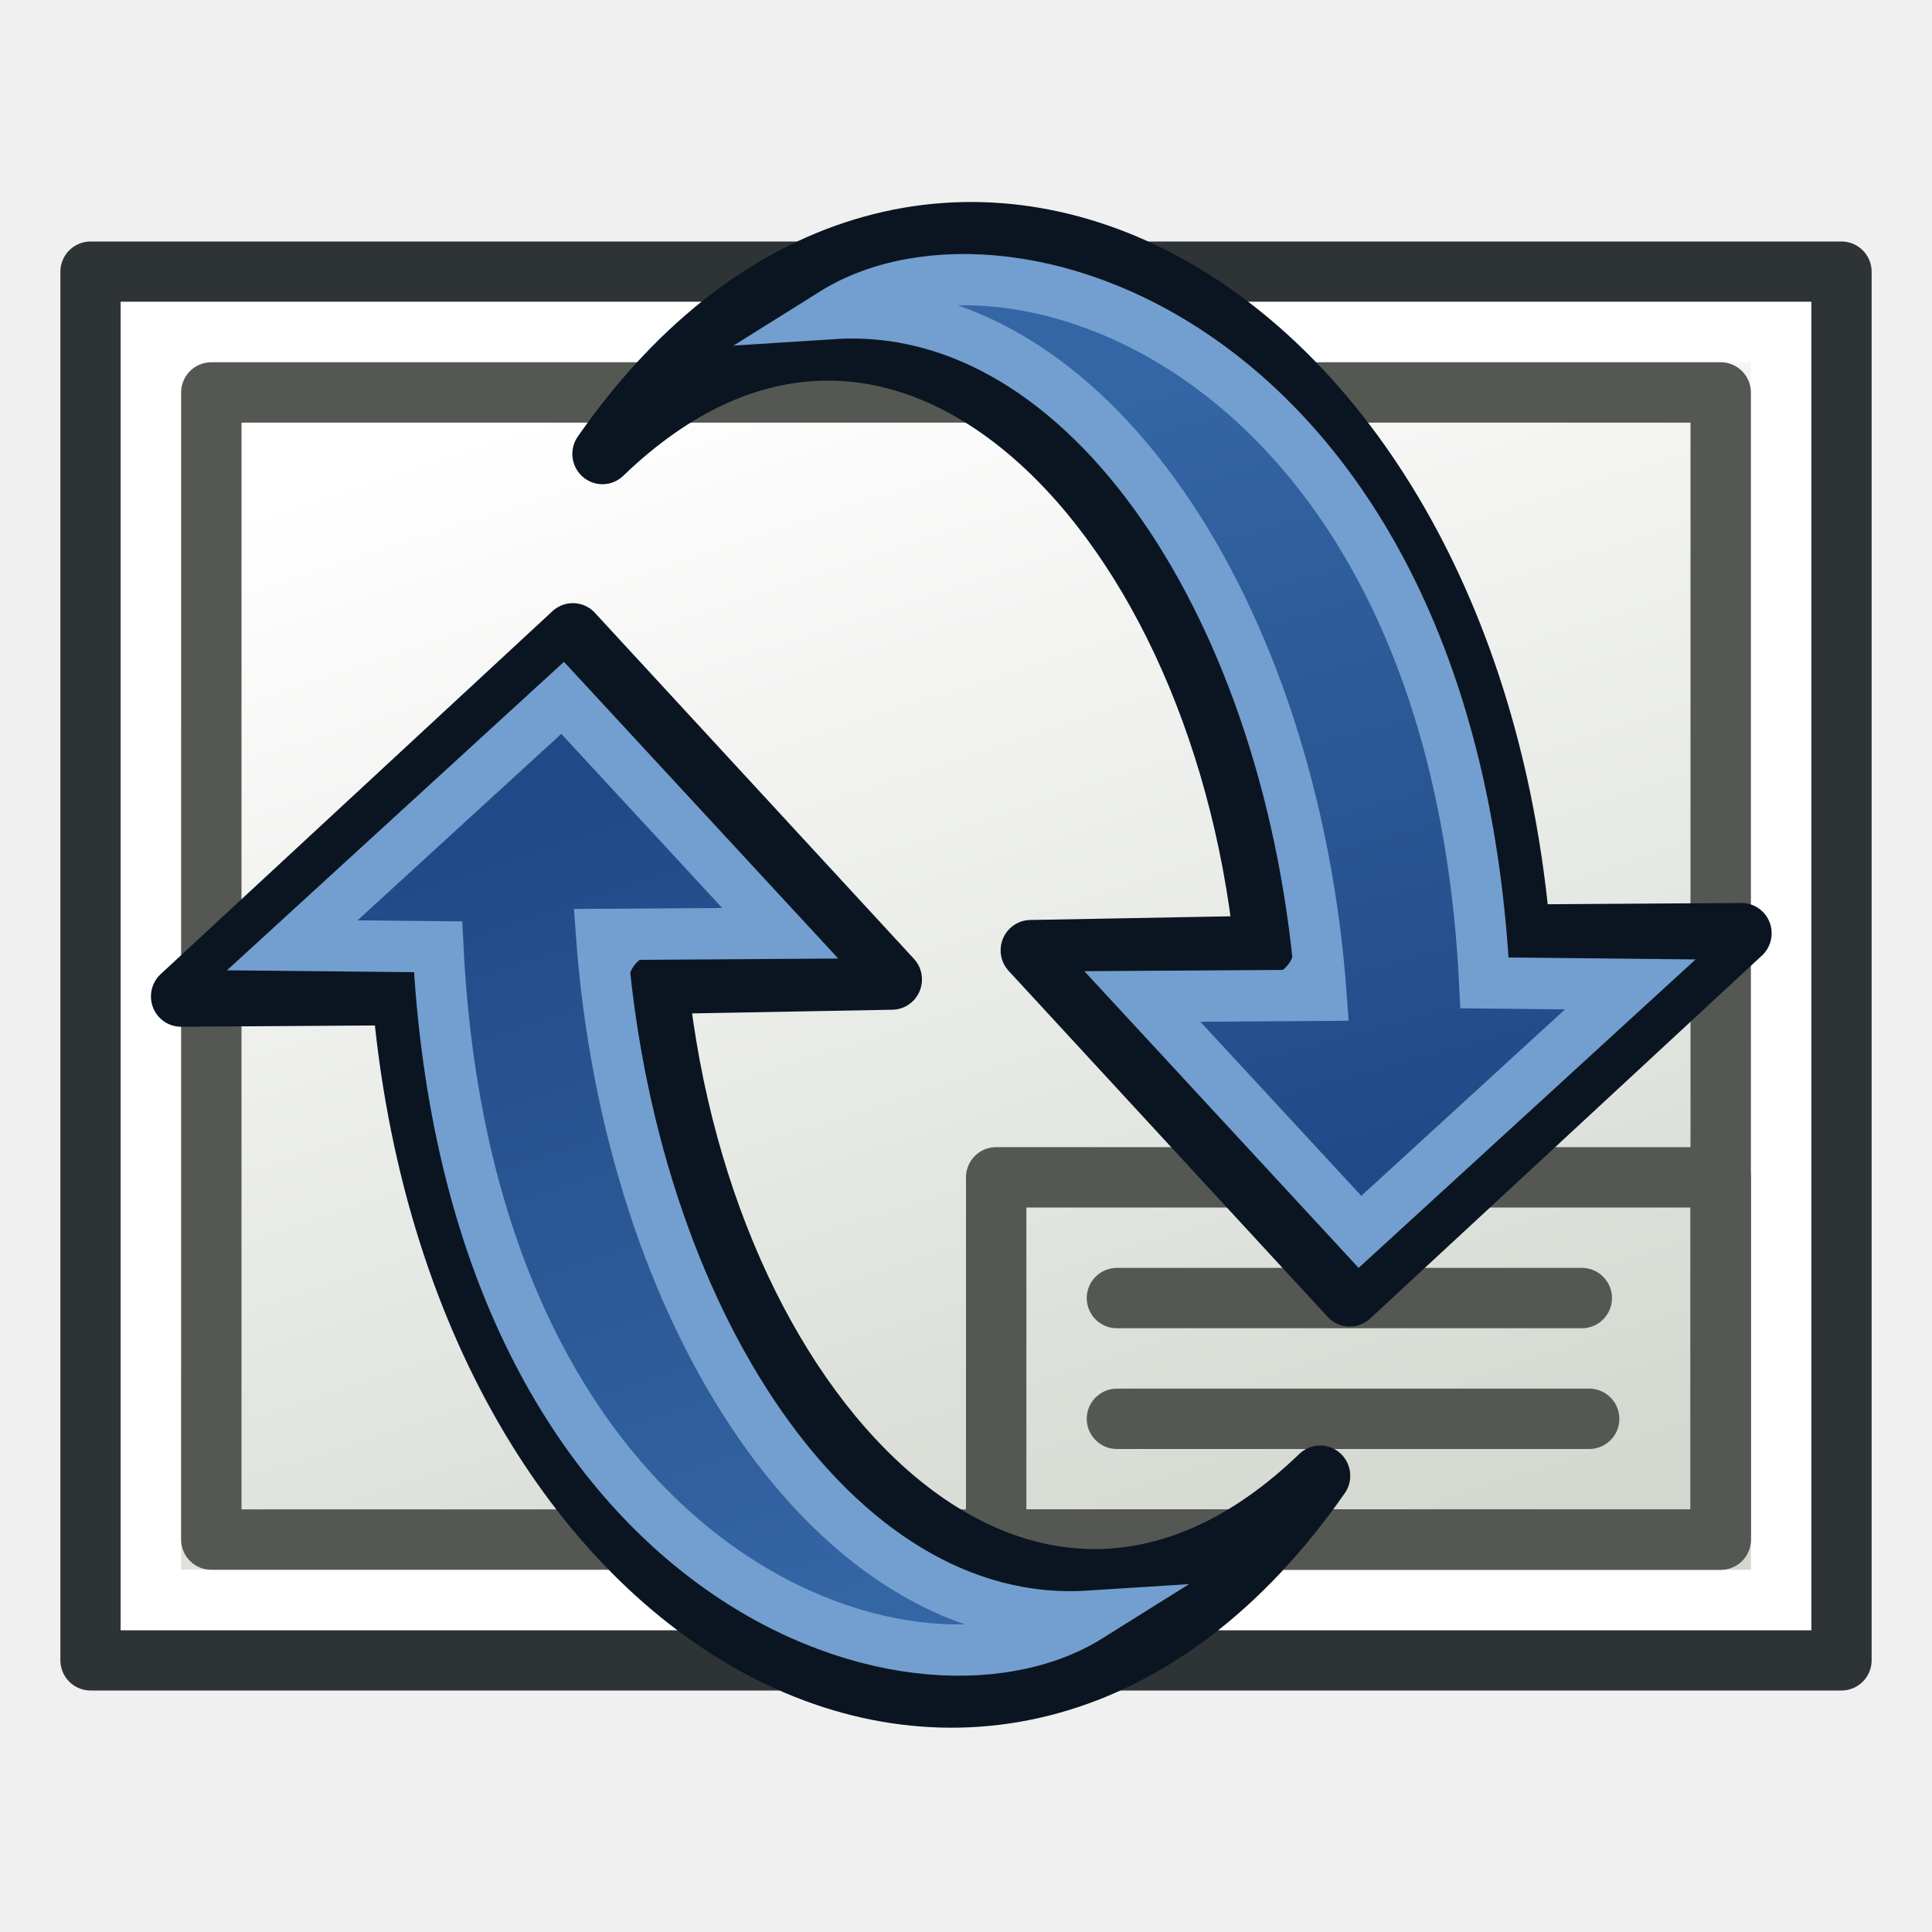
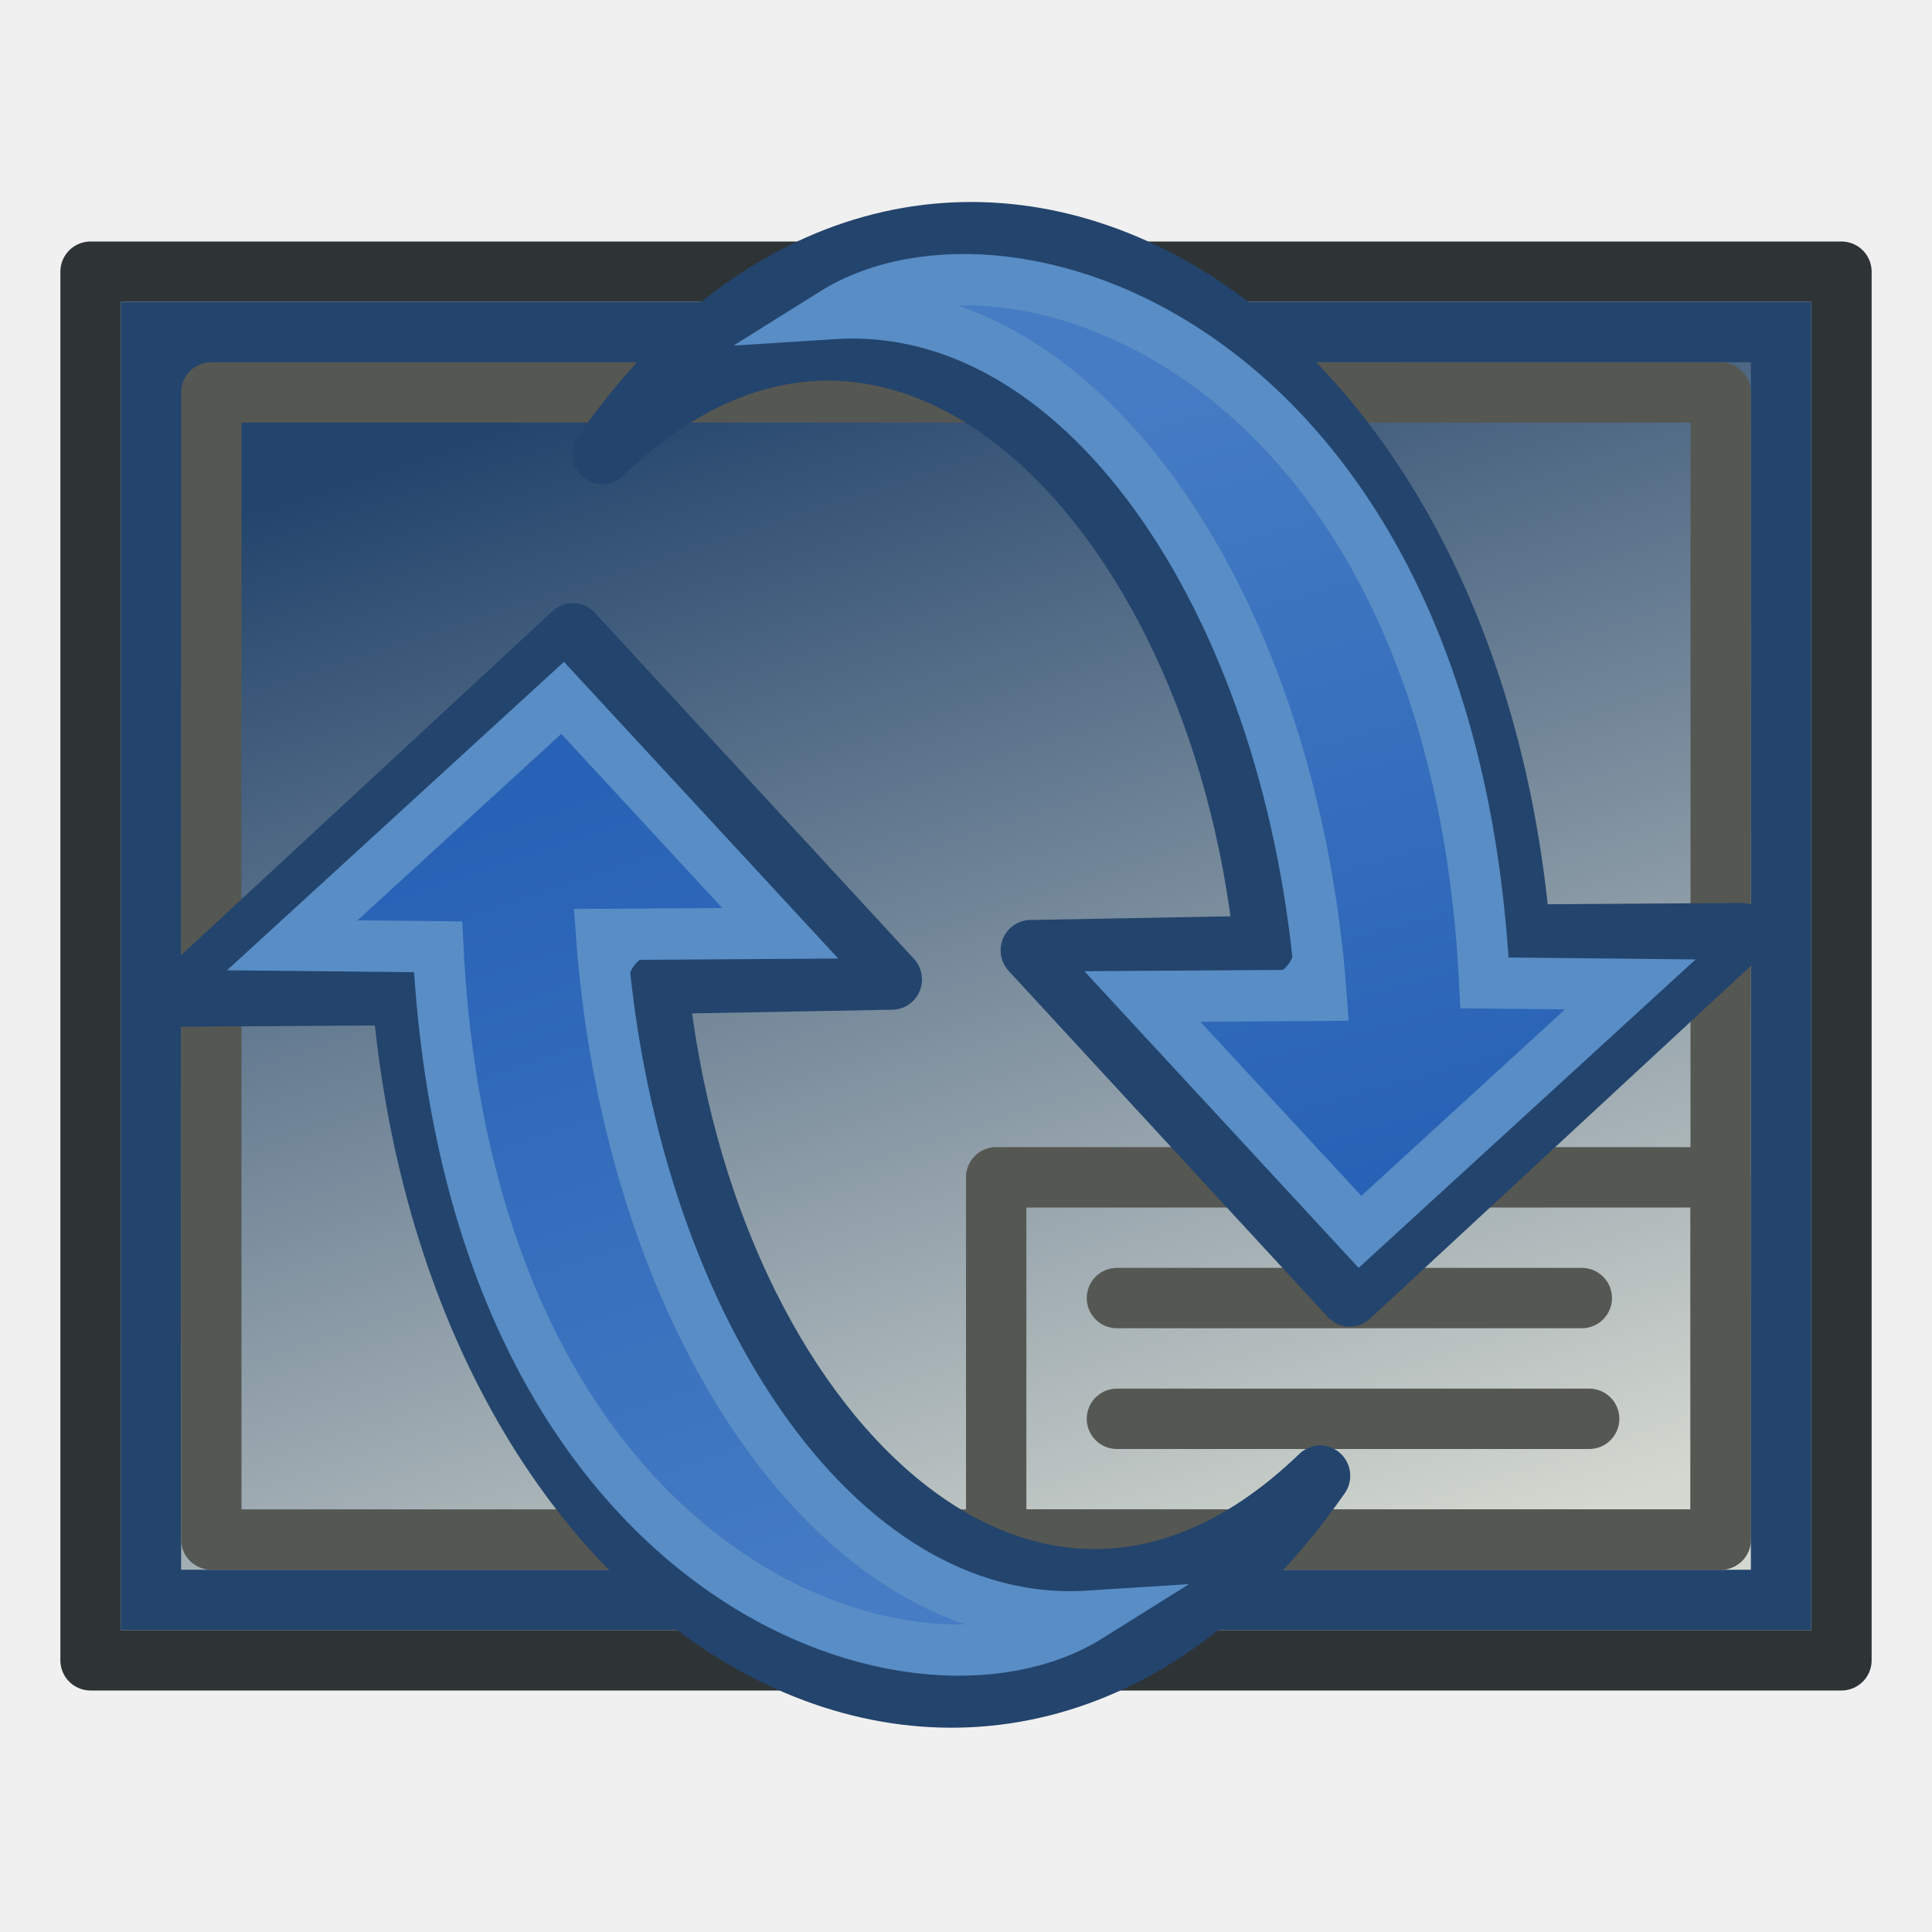
<svg xmlns="http://www.w3.org/2000/svg" xmlns:xlink="http://www.w3.org/1999/xlink" version="1.1" width="64" height="64" id="svg4024">
  <defs id="defs4026">
    <linearGradient id="linearGradient5">
-       <stop style="stop-color:#204a87;stop-opacity:1;" offset="0" id="stop5" />
-       <stop style="stop-color:#3465a4;stop-opacity:1;" offset="1" id="stop6" />
+       <stop style="stop-color:#2862b6;stop-opacity:1;" offset="0" id="stop5" />
+       <stop style="stop-color:#457cc4;stop-opacity:1;" offset="1" id="stop6" />
    </linearGradient>
    <linearGradient id="linearGradient3">
-       <stop style="stop-color:#204a87;stop-opacity:1;" offset="0" id="stop3" />
-       <stop style="stop-color:#3465a4;stop-opacity:1;" offset="1" id="stop4" />
+       <stop style="stop-color:#2862b6;stop-opacity:1;" offset="0" id="stop3" />
+       <stop style="stop-color:#457cc4;stop-opacity:1;" offset="1" id="stop4" />
    </linearGradient>
    <linearGradient xlink:href="#linearGradient3866" id="linearGradient3771" x1="98" y1="1047.362" x2="81" y2="993.362" gradientUnits="userSpaceOnUse" gradientTransform="matrix(0,-1,-1,0,1052.362,124)" />
    <linearGradient id="linearGradient3866">
      <stop style="stop-color:#d3d7cf;stop-opacity:1" offset="0" id="stop3868" />
-       <stop style="stop-color:#ffffff;stop-opacity:1" offset="1" id="stop3870" />
+       <stop style="stop-color:#23446c;stop-opacity:1" offset="1" id="stop3870" />
    </linearGradient>
    <linearGradient gradientTransform="translate(-48)" gradientUnits="userSpaceOnUse" y2="26" x2="53" y1="40" x1="10" id="linearGradient3781-7" xlink:href="#linearGradient3866" />
    <linearGradient xlink:href="#linearGradient3" id="linearGradient4" x1="12.029" y1="19.514" x2="51.078" y2="30.621" gradientUnits="userSpaceOnUse" />
    <linearGradient xlink:href="#linearGradient5" id="linearGradient6" x1="10.044" y1="19.221" x2="47.956" y2="27.741" gradientUnits="userSpaceOnUse" />
  </defs>
  <g transform="translate(0,16)" id="layer2-5" style="display:inline">
    <rect transform="rotate(-90)" y="3" x="-39" height="58" width="46" id="rect2987-5" style="display:inline;fill:#d3d7cf;fill-opacity:1;stroke:#2e3436;stroke-width:2;stroke-linecap:round;stroke-linejoin:round;stroke-miterlimit:4;stroke-dasharray:none;stroke-dashoffset:0;stroke-opacity:1" />
-     <rect transform="rotate(-90)" y="5" x="-37" height="54" width="42" id="rect2987-1-6" style="display:inline;fill:url(#linearGradient3781-7);fill-opacity:1;stroke:#ffffff;stroke-width:2;stroke-linecap:round;stroke-linejoin:miter;stroke-miterlimit:4;stroke-dasharray:none;stroke-dashoffset:0;stroke-opacity:1" />
+     <rect transform="rotate(-90)" y="5" x="-37" height="54" width="42" id="rect2987-1-6" style="display:inline;fill:url(#linearGradient3781-7);fill-opacity:1;stroke:#23446c;stroke-width:2;stroke-linecap:round;stroke-linejoin:miter;stroke-miterlimit:4;stroke-dasharray:none;stroke-dashoffset:0;stroke-opacity:1" />
    <rect y="-3" x="7" height="38" width="50" id="rect3894-5" style="color:#000000;display:inline;overflow:visible;visibility:visible;fill:none;stroke:#555753;stroke-width:2;stroke-linecap:round;stroke-linejoin:round;stroke-miterlimit:4;stroke-dasharray:none;stroke-dashoffset:0;stroke-opacity:1;marker:none;enable-background:accumulate" />
    <rect y="23" x="33" height="12" width="24" id="rect4664-7" style="color:#000000;display:inline;overflow:visible;visibility:visible;fill:none;stroke:#555753;stroke-width:2;stroke-linecap:round;stroke-linejoin:round;stroke-miterlimit:4;stroke-dasharray:none;stroke-dashoffset:0;stroke-opacity:1;marker:none;enable-background:accumulate" />
    <path id="path4666-3" d="m 37,27 h 15.399 v 0" style="display:inline;fill:none;stroke:#555753;stroke-width:2;stroke-linecap:round;stroke-linejoin:round;stroke-miterlimit:4;stroke-dasharray:none;stroke-opacity:1" />
    <path id="path4666-7-4" d="m 37,31 h 15.643 v 0" style="display:inline;fill:none;stroke:#555753;stroke-width:2;stroke-linecap:round;stroke-linejoin:round;stroke-miterlimit:4;stroke-dasharray:none;stroke-opacity:1" />
  </g>
  <g id="layer1" transform="matrix(0.8950186,0,0,0.9013528,3.46682,17.61644)" style="display:inline;stroke-width:1.113">
    <g id="g1170" transform="rotate(180,57.81138,25.5027)" style="stroke-width:1.113">
-       <path id="path4300-5" d="M 70.635,16.312 C 82.388,-0.439 102.574,10.216 104.611,33.982 l 8.185,-0.053 -14.502,13.341 -11.808,-12.716 c 0,0 8.649,-0.158 8.649,-0.158 C 93.405,17.959 81.334,6.077 70.635,16.312 Z" style="color:#000000;display:inline;overflow:visible;visibility:visible;fill:#729fcf;fill-opacity:1;fill-rule:nonzero;stroke:#0b1521;stroke-width:2.227;stroke-linecap:butt;stroke-linejoin:round;stroke-miterlimit:4;stroke-dasharray:none;stroke-dashoffset:0;stroke-opacity:1;marker:none" />
-       <path id="path4304-9" d="M 52.369,42.345 C 57.337,33.466 49.176,12.602 19.056,12.673 L 18.678,5.663 7.438,19.283 19.129,29.167 18.808,20.555 c 18.245,0.382 33.804,9.458 33.561,21.79 z" style="display:block;stroke-width:2.451;fill:url(#linearGradient4);fill-opacity:1;stroke:#729fcf;stroke-opacity:1;color:#000000;overflow:visible;visibility:visible;stroke-linecap:butt;stroke-linejoin:miter;stroke-miterlimit:21;stroke-dasharray:none;stroke-dashoffset:0;marker:none" transform="matrix(-0.03999158,-0.7684212,-0.7676512,0.03360048,113.773,49.96992)" />
+       <path id="path4300-5" d="M 70.635,16.312 C 82.388,-0.439 102.574,10.216 104.611,33.982 l 8.185,-0.053 -14.502,13.341 -11.808,-12.716 c 0,0 8.649,-0.158 8.649,-0.158 C 93.405,17.959 81.334,6.077 70.635,16.312 Z" style="color:#000000;display:inline;overflow:visible;visibility:visible;fill:#588dc6;fill-opacity:1;fill-rule:nonzero;stroke:#23446c;stroke-width:2.227;stroke-linecap:butt;stroke-linejoin:round;stroke-miterlimit:4;stroke-dasharray:none;stroke-dashoffset:0;stroke-opacity:1;marker:none" />
+       <path id="path4304-9" d="M 52.369,42.345 C 57.337,33.466 49.176,12.602 19.056,12.673 L 18.678,5.663 7.438,19.283 19.129,29.167 18.808,20.555 c 18.245,0.382 33.804,9.458 33.561,21.79 z" style="display:block;stroke-width:2.451;fill:url(#linearGradient4);fill-opacity:1;stroke:#588dc6;stroke-opacity:1;color:#000000;overflow:visible;visibility:visible;stroke-linecap:butt;stroke-linejoin:miter;stroke-miterlimit:21;stroke-dasharray:none;stroke-dashoffset:0;marker:none" transform="matrix(-0.03999158,-0.7684212,-0.7676512,0.03360048,113.773,49.96992)" />
    </g>
    <g id="g1178" style="stroke-width:1.113">
-       <path style="color:#000000;display:block;overflow:visible;visibility:visible;fill:#729fcf;fill-opacity:1;fill-rule:nonzero;stroke:#0b1521;stroke-width:2.227;stroke-linecap:butt;stroke-linejoin:round;stroke-miterlimit:4;stroke-dasharray:none;stroke-dashoffset:0;stroke-opacity:1;marker:none" d="M 18.424,-2.862 C 30.177,-19.613 50.362,-8.958 52.4,14.808 l 8.185,-0.053 -14.502,13.341 -11.808,-12.716 c 0,0 8.649,-0.158 8.649,-0.158 C 41.194,-1.214 29.123,-13.097 18.424,-2.862 Z" id="path4300" />
-       <path style="display:block;stroke-width:2.451;fill:url(#linearGradient6);fill-opacity:1;stroke:#729fcf;stroke-opacity:1;color:#000000;overflow:visible;visibility:visible;stroke-linecap:butt;stroke-linejoin:miter;stroke-miterlimit:21;stroke-dasharray:none;stroke-dashoffset:0;marker:none" d="M 52.369,42.345 C 57.337,33.466 49.176,12.602 19.056,12.673 L 18.678,5.663 7.438,19.283 19.129,29.167 18.808,20.555 c 18.245,0.382 33.804,9.458 33.561,21.79 z" id="path4304" transform="matrix(-0.03999158,-0.7684212,-0.7676512,0.03360048,61.56171,30.79633)" />
+       <path style="color:#000000;display:block;overflow:visible;visibility:visible;fill:#588dc6;fill-opacity:1;fill-rule:nonzero;stroke:#23446c;stroke-width:2.227;stroke-linecap:butt;stroke-linejoin:round;stroke-miterlimit:4;stroke-dasharray:none;stroke-dashoffset:0;stroke-opacity:1;marker:none" d="M 18.424,-2.862 C 30.177,-19.613 50.362,-8.958 52.4,14.808 l 8.185,-0.053 -14.502,13.341 -11.808,-12.716 c 0,0 8.649,-0.158 8.649,-0.158 C 41.194,-1.214 29.123,-13.097 18.424,-2.862 Z" id="path4300" />
+       <path style="display:block;stroke-width:2.451;fill:url(#linearGradient6);fill-opacity:1;stroke:#588dc6;stroke-opacity:1;color:#000000;overflow:visible;visibility:visible;stroke-linecap:butt;stroke-linejoin:miter;stroke-miterlimit:21;stroke-dasharray:none;stroke-dashoffset:0;marker:none" d="M 52.369,42.345 C 57.337,33.466 49.176,12.602 19.056,12.673 L 18.678,5.663 7.438,19.283 19.129,29.167 18.808,20.555 c 18.245,0.382 33.804,9.458 33.561,21.79 z" id="path4304" transform="matrix(-0.03999158,-0.7684212,-0.7676512,0.03360048,61.56171,30.79633)" />
    </g>
  </g>
</svg>
